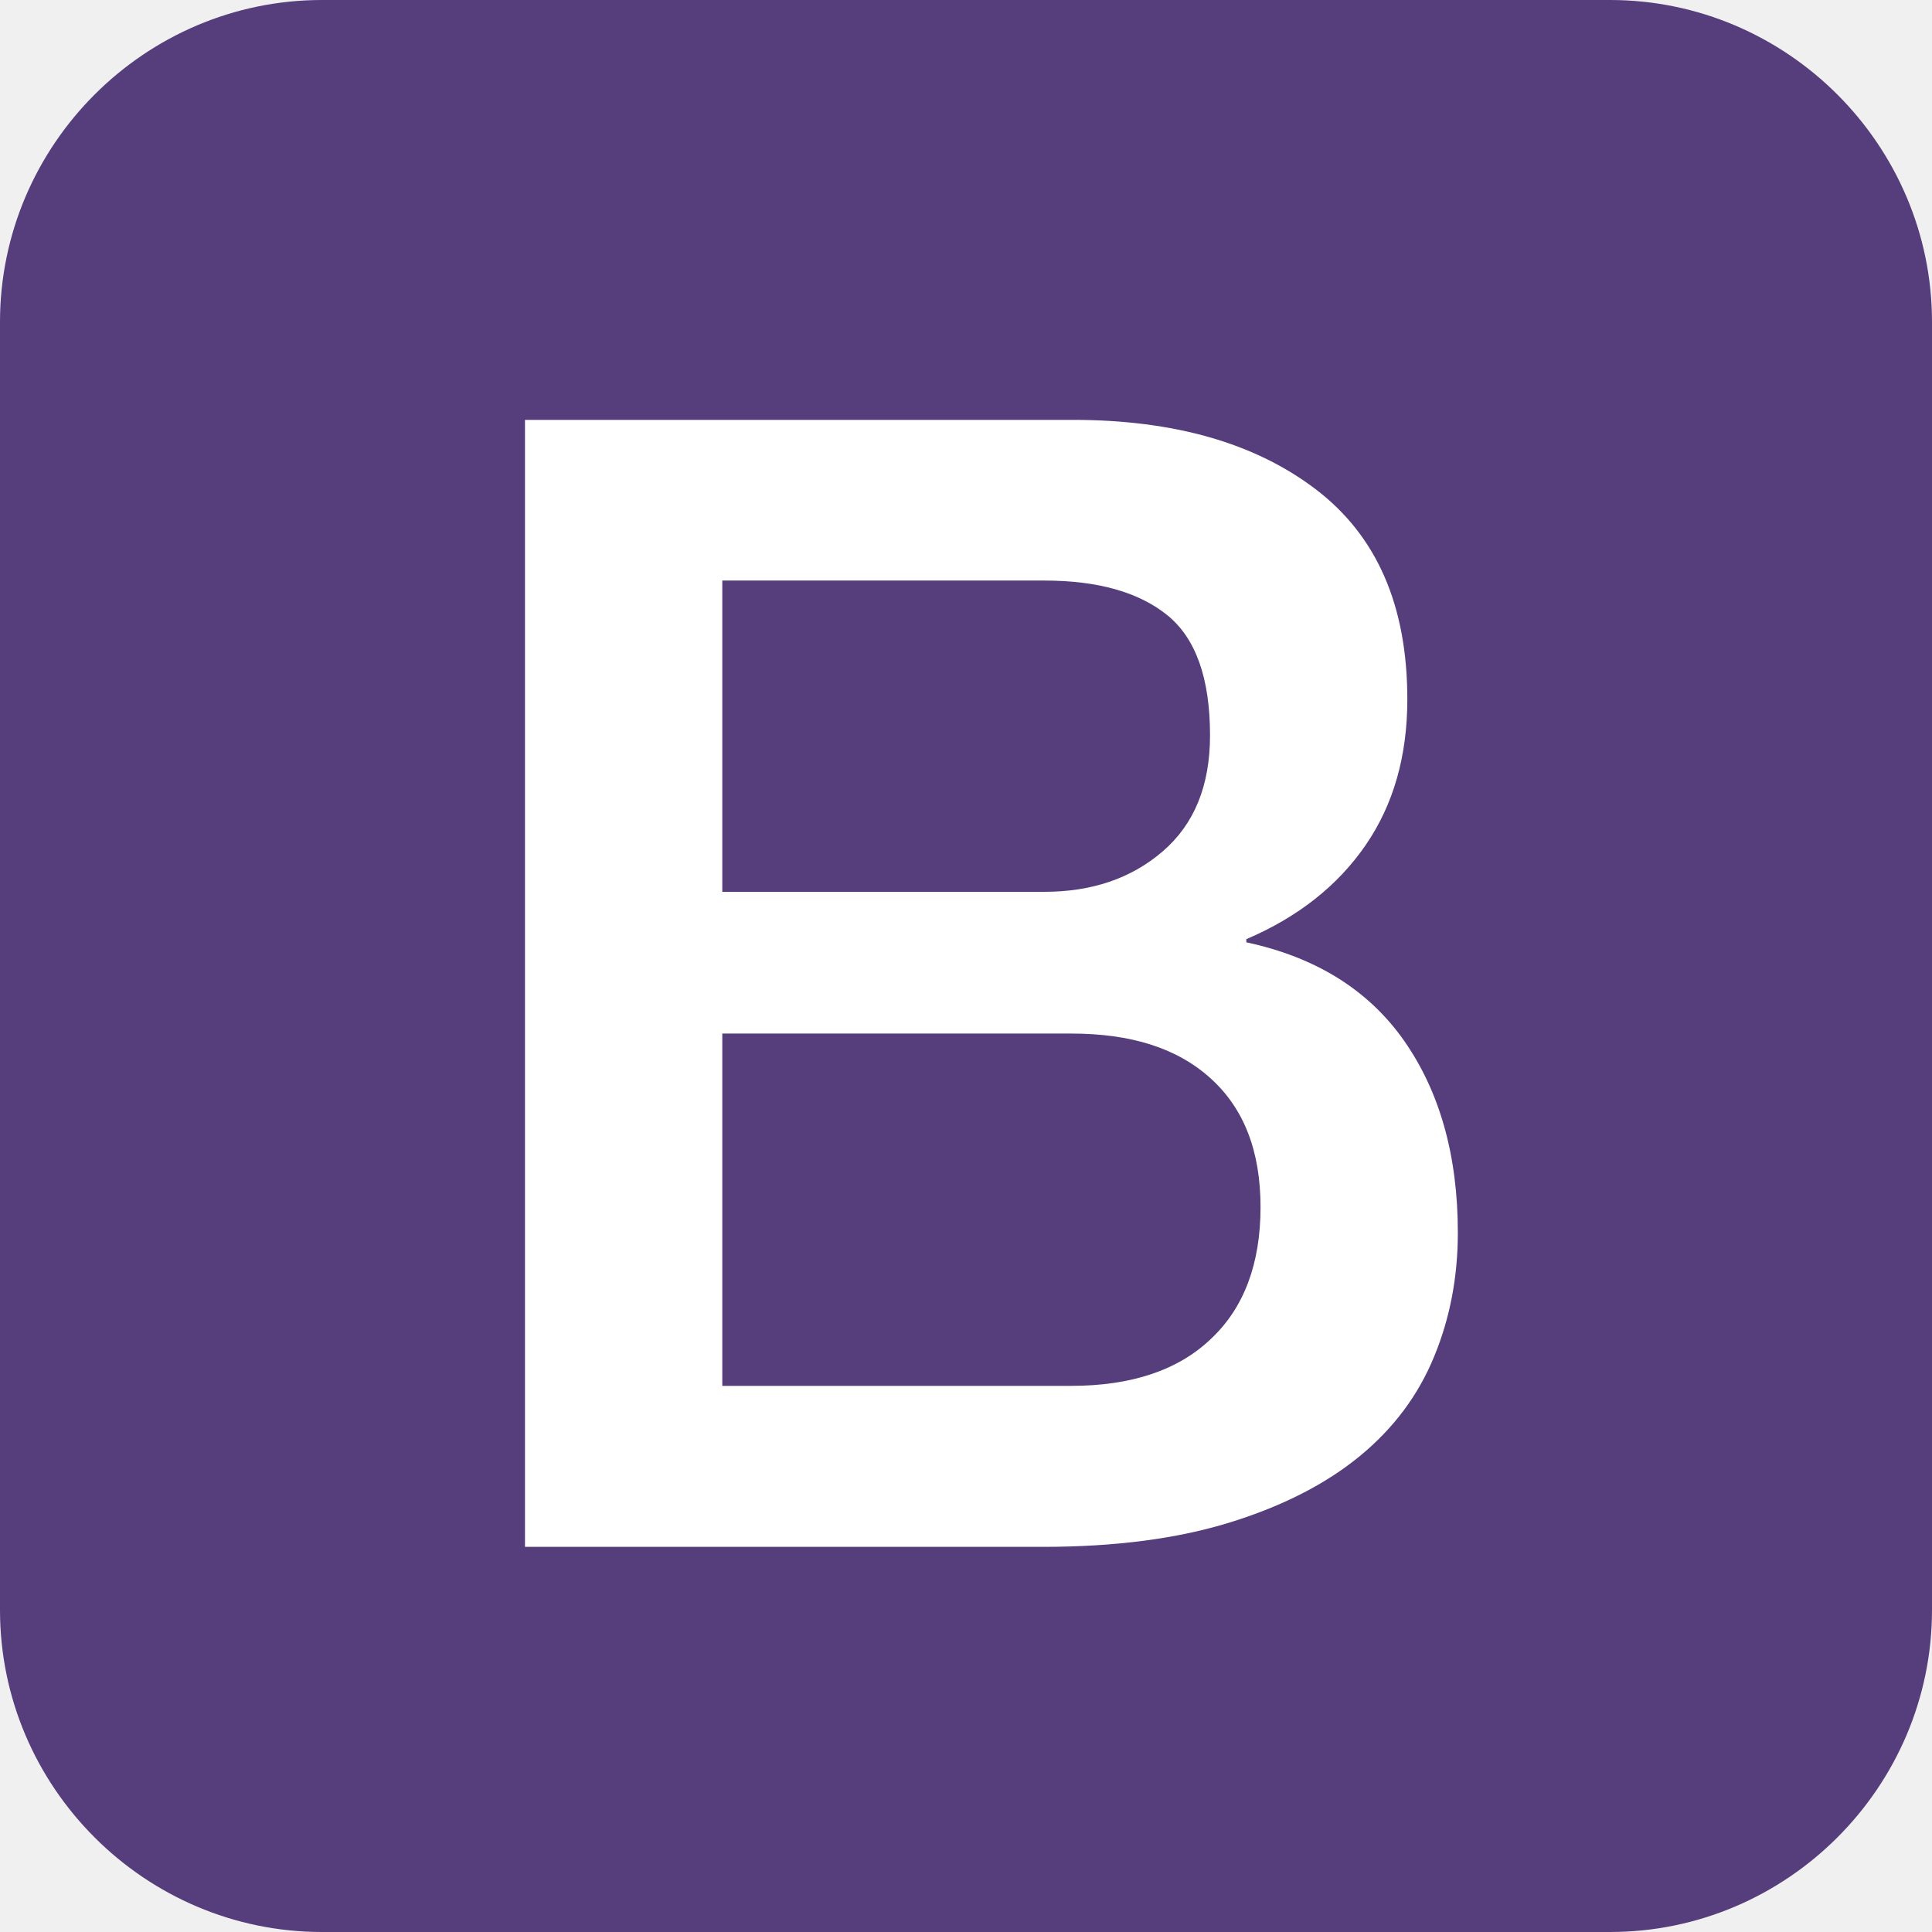
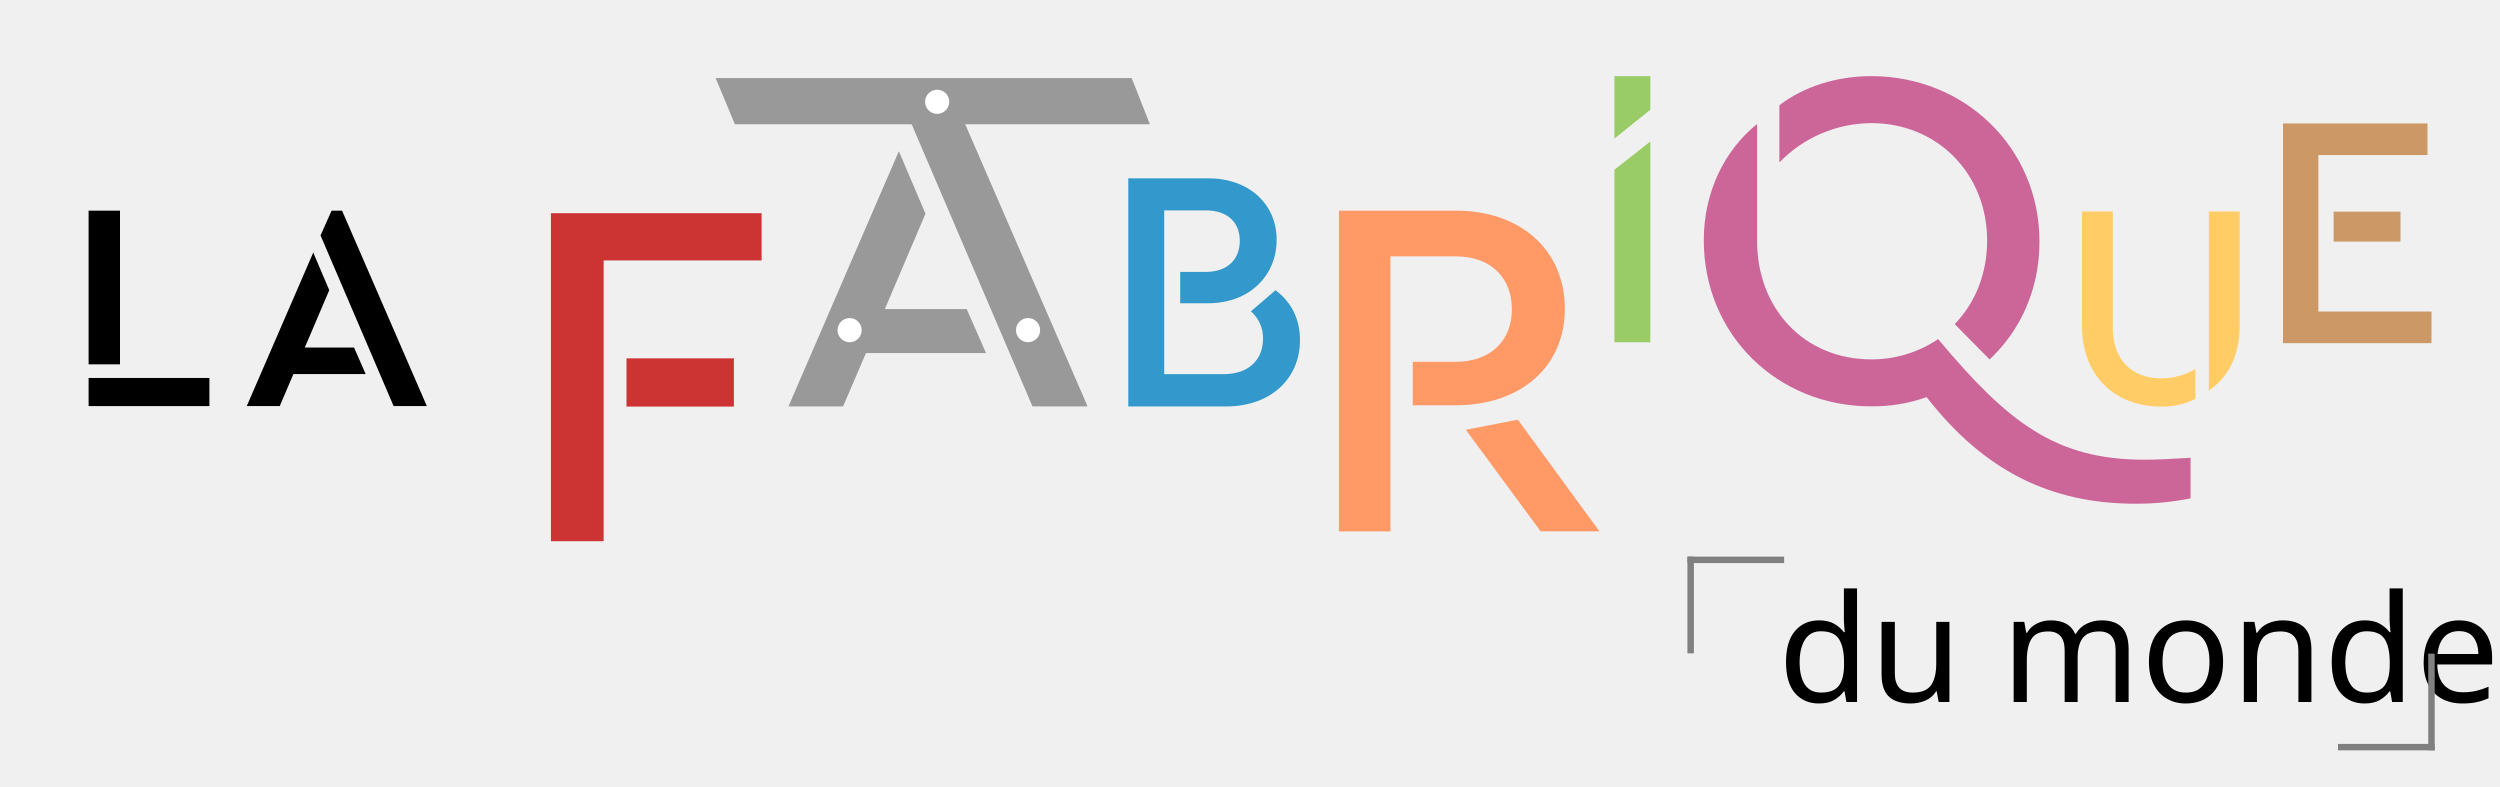
- <svg xmlns="http://www.w3.org/2000/svg" version="1.1" id="Layer_1" x="0px" y="0px" viewBox="0 0 612 612" enable-background="new 0 0 612 612" xml:space="preserve">
-   <g id="solid">
-     <path id="bg" fill="#563D7C" d="M612,510c0,56.1-45.9,102-102,102H102C45.9,612,0,566.1,0,510V102C0,45.9,45.9,0,102,0h408   c56.1,0,102,45.9,102,102V510z" />
-     <g id="B" enable-background="new    ">
-       <path fill="#FFFFFF" d="M166.3,133h173.5c32,0,57.7,7.3,77,22s29,36.8,29,66.5c0,18-4.4,33.4-13.2,46.2    c-8.8,12.8-21.4,22.8-37.8,29.8v1c22,4.7,38.7,15.1,50,31.2c11.3,16.2,17,36.4,17,60.8c0,14-2.5,27.1-7.5,39.2    c-5,12.2-12.8,22.7-23.5,31.5s-24.3,15.8-41,21s-36.5,7.8-59.5,7.8h-164L166.3,133L166.3,133z M228.8,282.5h102    c15,0,27.5-4.2,37.5-12.8s15-20.8,15-36.8c0-18-4.5-30.7-13.5-38s-22-11-39-11h-102L228.8,282.5L228.8,282.5z M228.8,439h110.5    c19,0,33.8-4.9,44.2-14.8c10.5-9.8,15.8-23.8,15.8-41.8c0-17.7-5.2-31.2-15.8-40.8s-25.2-14.2-44.2-14.2H228.8V439z" />
-     </g>
-   </g>
+ <svg xmlns="http://www.w3.org/2000/svg" id="Calque_1" data-name="Calque 1" viewBox="0 0 985 310">
+   <defs>
+     <style>.cls-1{fill:#c33;}.cls-2{fill:#39c;}.cls-3{fill:#f96;}.cls-4{fill:#c69;}.cls-5{fill:#fc6;}.cls-6{fill:#c96;}.cls-7{fill:#999;}.cls-8{fill:#fff;}.cls-9{fill:#9c6;}.cls-10{font-size:58.89px;font-family:Simplicity;}.cls-11{fill:none;stroke:gray;stroke-linecap:square;stroke-miterlimit:10;stroke-width:2.54px;}</style>
+   </defs>
+   <path d="M47.28,143.55H34.91V83H47.28v60.56ZM82.51,160H34.91V148.92h47.6V160Z" />
+   <path d="M123.42,99.52l6.31,14.8-9.64,22.61h19.4l4.59,10.44H115.61L110.22,160h-13Zm2.87-6.77L130.65,83h4.13l33.4,77H155.09Z" />
+   <path class="cls-1" d="M217.07,84h83v18.61H237.83V213.24H217.07V84Zm29.77,57.19h42.3v19h-42.3v-19Z" />
+   <path class="cls-2" d="M512.2,134c0,15.11-11.44,26.14-29.13,26.14H444.54V70.25H476c16.06,0,27,10.08,27,24.23s-10.75,25-27,25H465V107.14H475c8.85,0,13.48-5.17,13.48-12.25s-4.63-12-13.48-12H458.7v64.53h23.41c9.94,0,15.52-5.72,15.52-14a13.89,13.89,0,0,0-4.77-10.75l9.67-8.31C508.93,119,512.2,125.93,512.2,134Z" />
+   <path class="cls-3" d="M527.53,83h46.14c25.65,0,42.88,15.7,42.88,38.67,0,22.78-17.33,38-43,38H556.62V142.55h16.85c14.36,0,22.21-8.81,22.21-20.68,0-12.06-7.85-20.87-22.21-20.87H547.82V209.36H527.53V83Zm50,86.34,20.48-4,32.16,44H607Z" />
+   <path class="cls-4" d="M863.08,180.37v16a109.78,109.78,0,0,1-21.56,2.1c-33.2,0-59.54-12.6-82.44-42a63,63,0,0,1-21.95,3.63c-36.64,0-65.84-28.05-65.84-65.45,0-19.27,8.4-35.68,21-45.8v46c0,27.1,18.89,46.75,45,46.75a46.72,46.72,0,0,0,26.33-8c27.48,32.82,46.18,47.52,81.29,47.52C850.3,181.13,856.6,180.75,863.08,180.37ZM701.07,64V41.45C710.62,34.2,723.4,30,737.33,30c36.64,0,66.22,28.05,66.22,65.26,0,18.89-7.63,35.11-19.65,46.37L770.15,127.7c8-8.2,12.78-19.84,12.78-32.82,0-26.72-19.84-46.37-45.61-46.37A50.8,50.8,0,0,0,701.07,64Z" />
+   <path class="cls-5" d="M820.28,128.31v-45h12.15v45.84c0,12.61,7.56,19.94,19.14,19.94A27.05,27.05,0,0,0,865,145.39v11.8a29.49,29.49,0,0,1-13.52,3C833,160.17,820.28,147.79,820.28,128.31Zm50-45h12.15v45c0,12.26-4.81,20.63-12.15,25.56V83.28Z" />
+   <path class="cls-6" d="M899.5,48.63h56.93V61.09h-43v61.65H958V135.2H899.5V48.63Zm19.94,34.76H945.8v11.8H919.44V83.39Z" />
+   <path class="cls-7" d="M354.15,59.58l10.49,24.61-16,37.57h32.23l7.63,17.36H341.18l-9,21H310.66Zm4.77-11.25,7.25-16.21H373l55.51,128H406.8Z" />
+   <polygon class="cls-7" points="453.06 48.95 289.54 48.95 281.96 30.76 445.89 30.76 453.06 48.95" />
+   <circle class="cls-8" cx="369.24" cy="40.11" r="4.76" />
+   <circle class="cls-8" cx="334.75" cy="130.08" r="4.76" />
+   <circle class="cls-8" cx="405.05" cy="130.08" r="4.76" />
+   <path class="cls-9" d="M636.08,66.87l14.15-11.12v79.1H636.08v-68Z" />
+   <polygon class="cls-9" points="650.23 43.24 636.08 54.59 636.08 30 650.23 30 650.23 43.24" />
+   <text class="cls-10" transform="translate(700.46 276.58)">du monde</text>
+   <line class="cls-11" x1="666.12" y1="220.58" x2="666.12" y2="256.15" />
+   <line class="cls-11" x1="701.68" y1="220.58" x2="666.12" y2="220.58" />
+   <line class="cls-11" x1="958" y1="294.37" x2="958" y2="258.8" />
+   <line class="cls-11" x1="922.44" y1="294.37" x2="958" y2="294.37" />
</svg>
